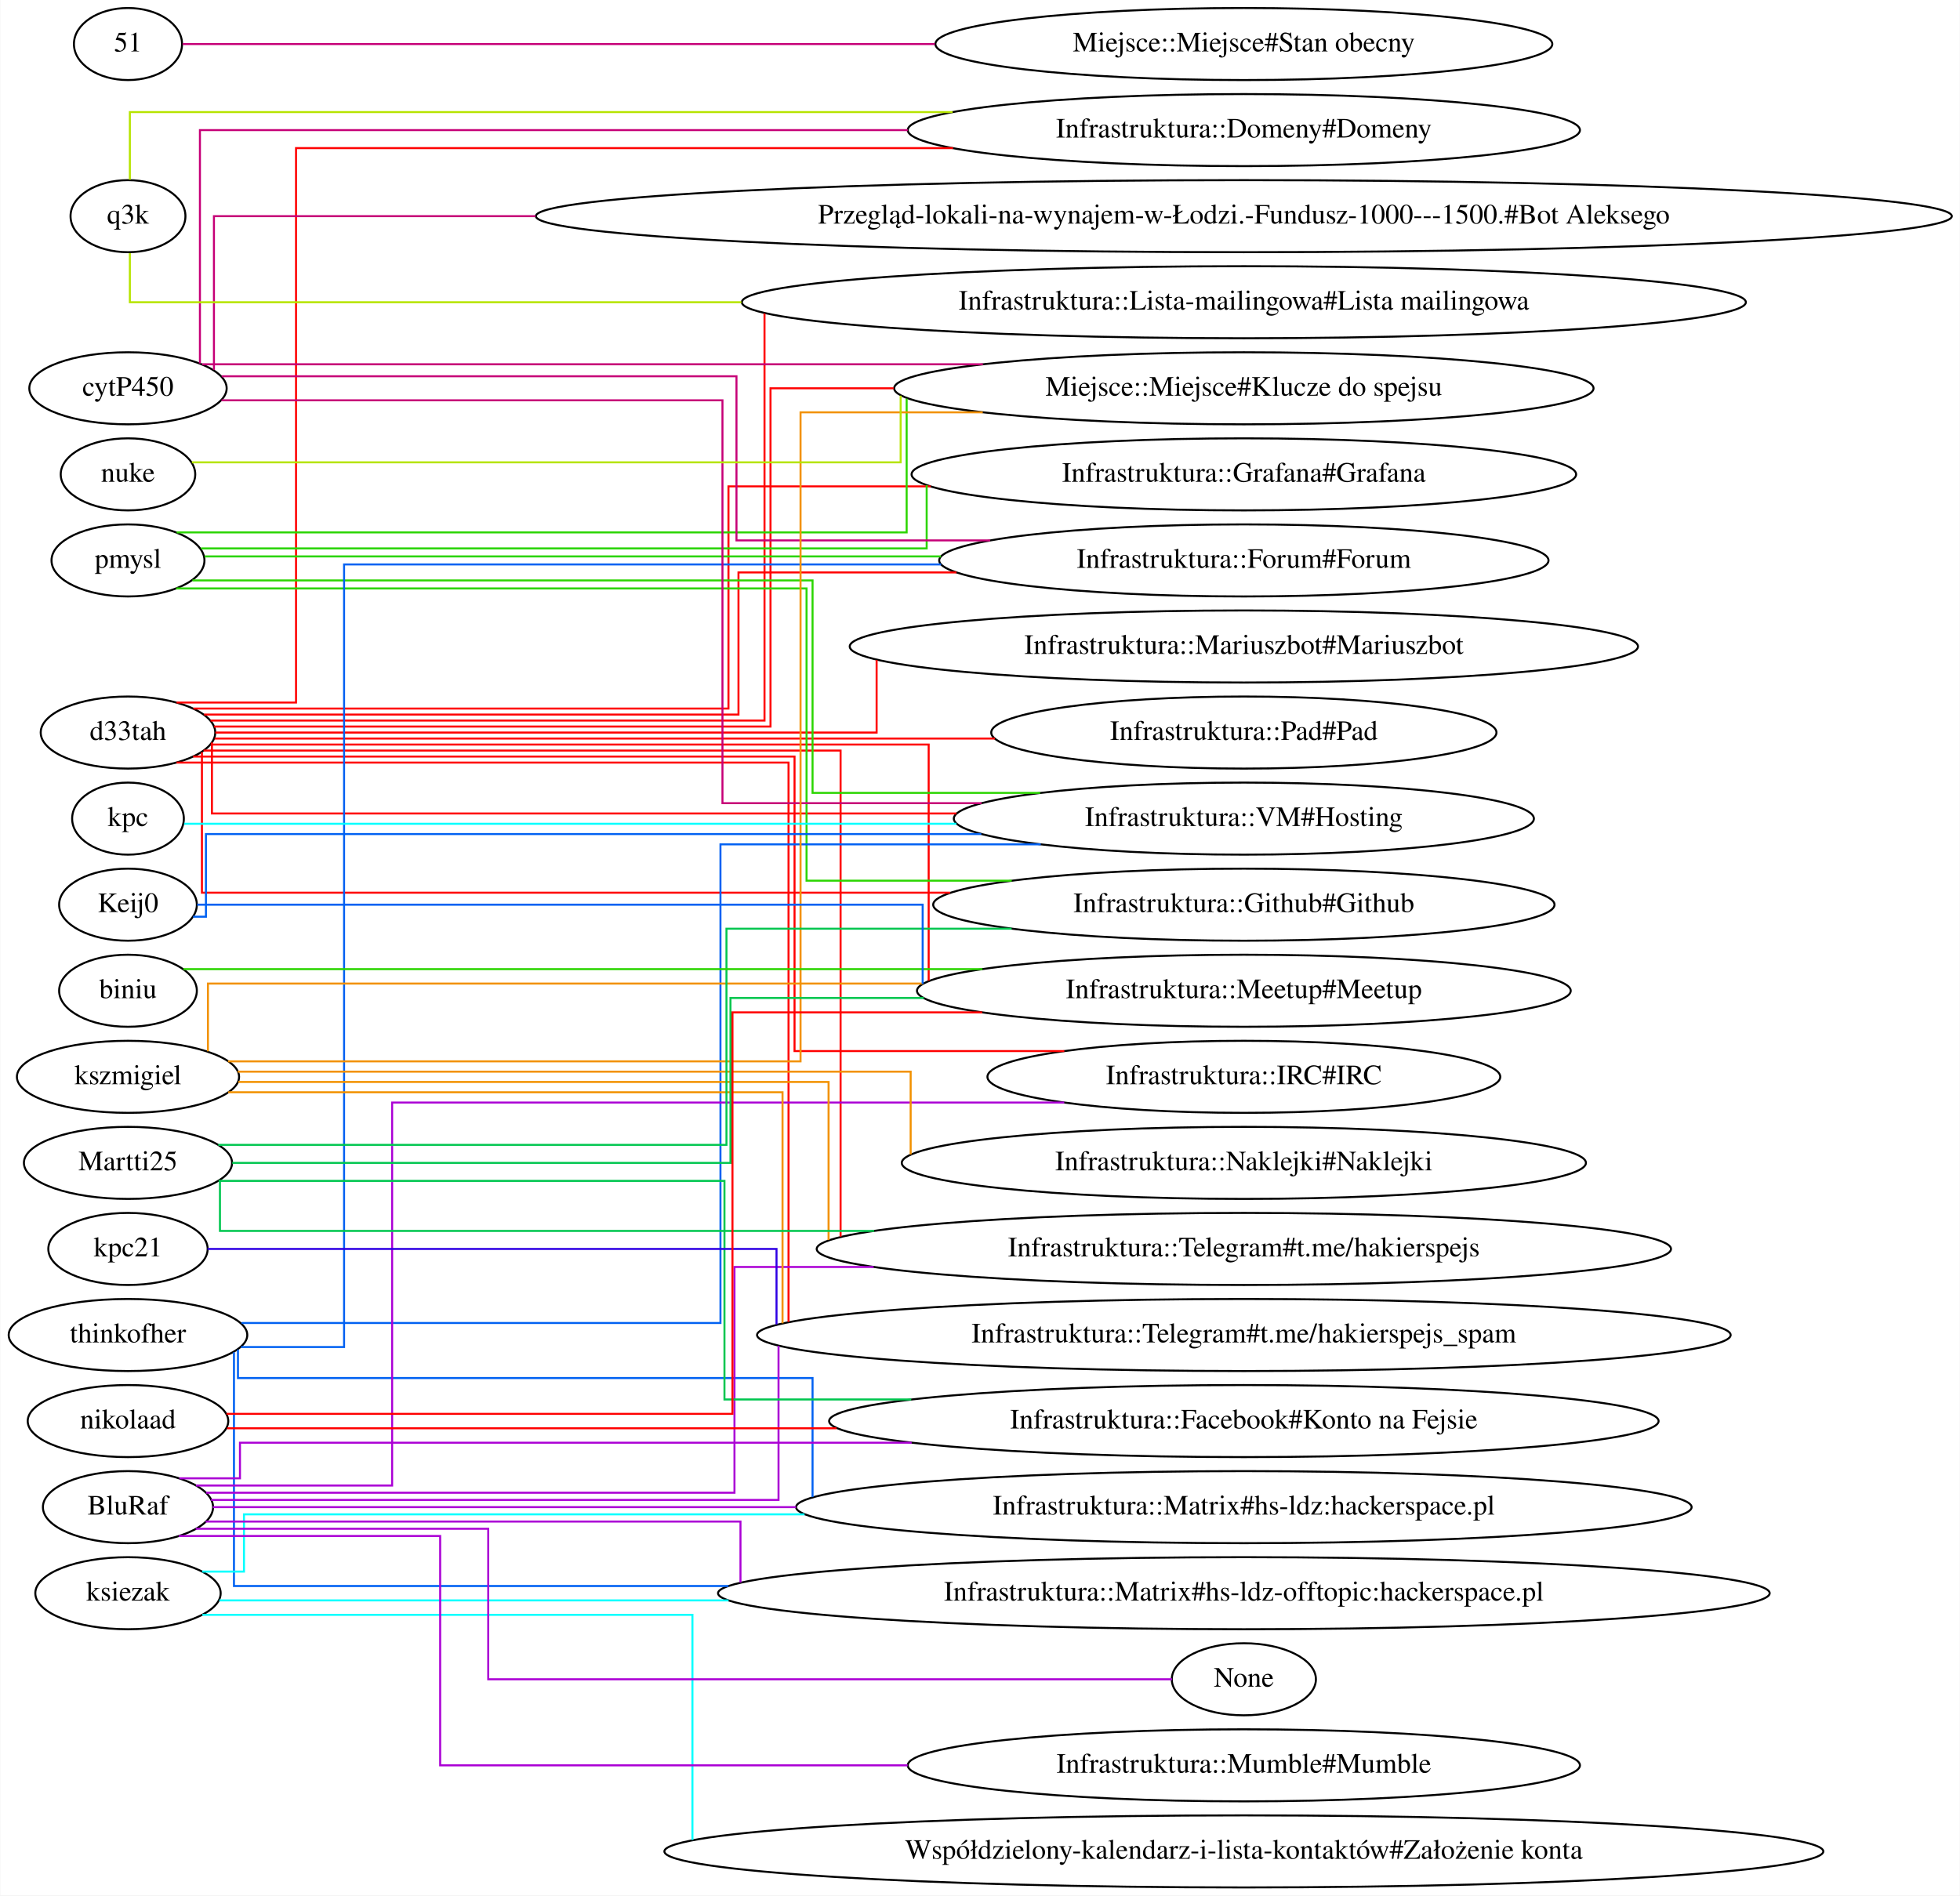
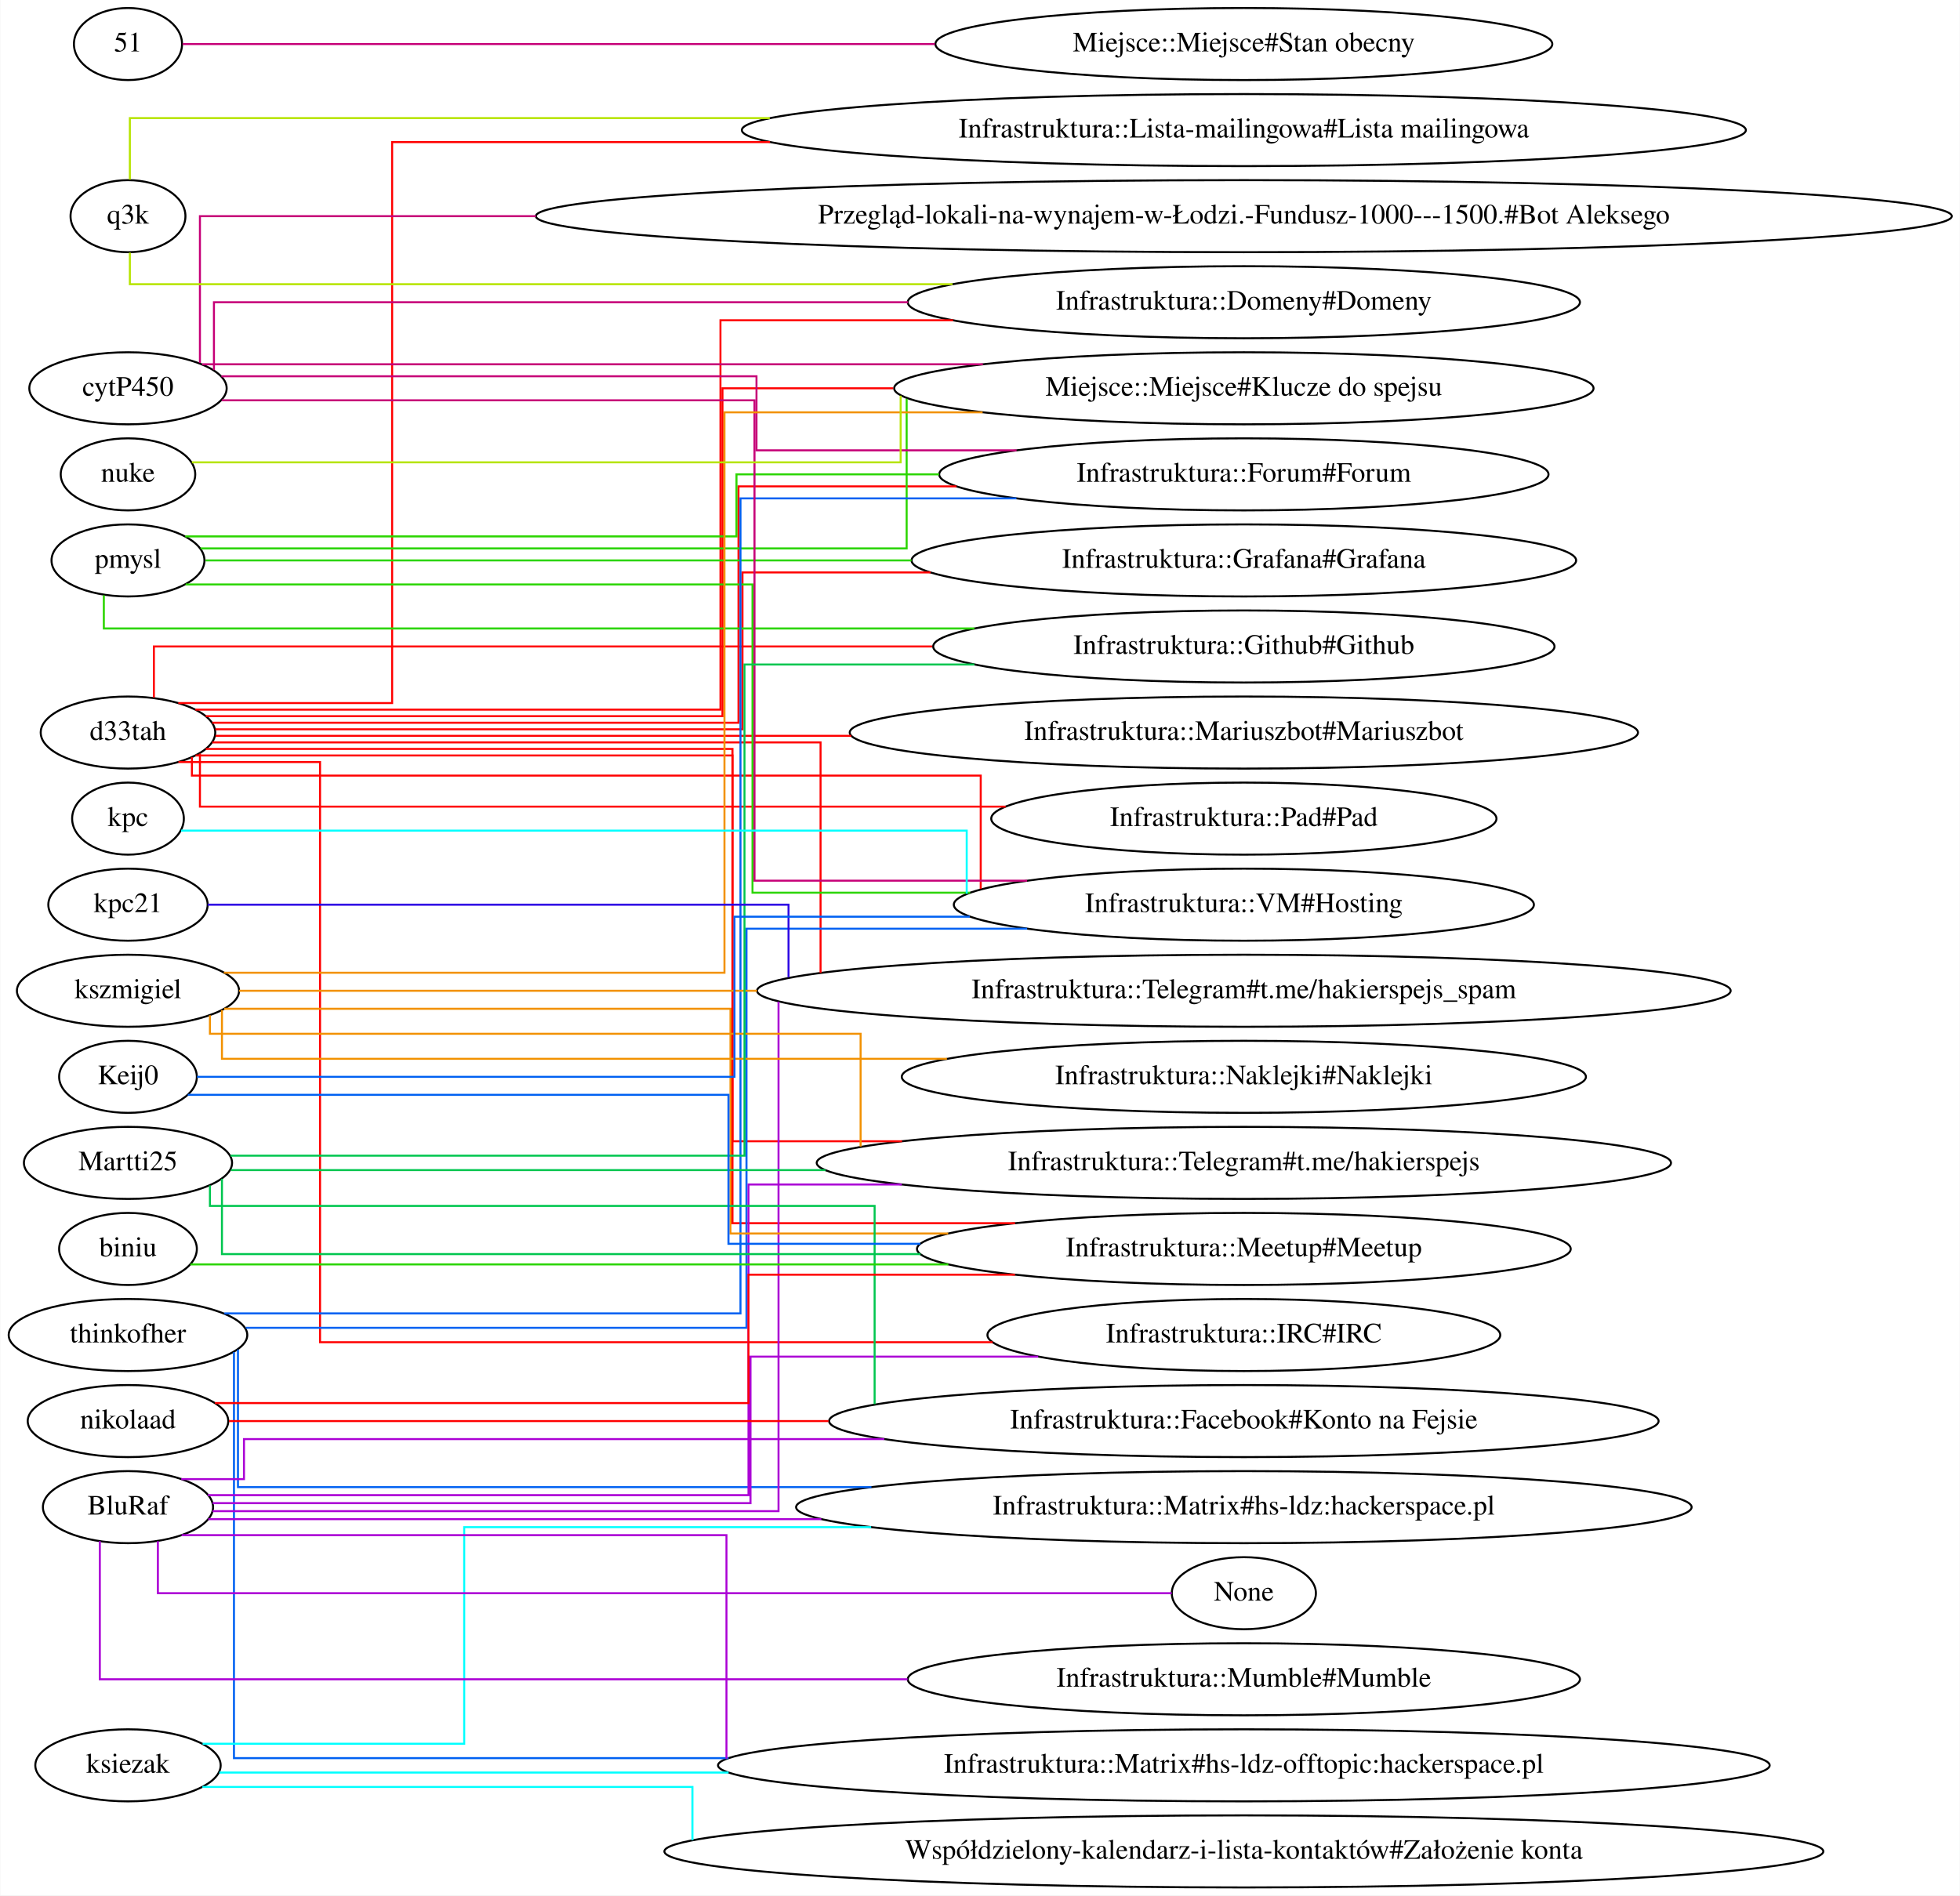
<svg xmlns="http://www.w3.org/2000/svg" width="979pt" height="947pt" viewBox="0.00 0.00 978.73 947.00">
  <g id="graph0" class="graph" transform="scale(1 1) rotate(0) translate(4 943)">
    <polygon fill="#ffffff" stroke="transparent" points="-4,4 -4,-943 974.727,-943 974.727,4 -4,4" />
    <g id="node1" class="node">
      <ellipse fill="none" stroke="#000000" cx="59.795" cy="-577" rx="43.592" ry="18" />
      <text text-anchor="middle" x="59.795" y="-573.3" font-family="Times,serif" font-size="14.00" fill="#000000">d33tah</text>
    </g>
    <g id="node2" class="node">
-       <ellipse fill="none" stroke="#000000" cx="617.158" cy="-448" rx="163.271" ry="18" />
-       <text text-anchor="middle" x="617.158" y="-444.3" font-family="Times,serif" font-size="14.00" fill="#000000">Infrastruktura::Meetup#Meetup</text>
-     </g>
-     <g id="edge1" class="edge">
-       <path fill="none" stroke="#ff0000" d="M101.088,-571C203.27,-571 459.727,-571 459.727,-571 459.727,-571 459.727,-475.985 459.727,-452.974" />
-     </g>
-     <g id="node3" class="node">
-       <ellipse fill="none" stroke="#000000" cx="617.158" cy="-663" rx="152.173" ry="18" />
-       <text text-anchor="middle" x="617.158" y="-659.3" font-family="Times,serif" font-size="14.00" fill="#000000">Infrastruktura::Forum#Forum</text>
-     </g>
-     <g id="edge2" class="edge">
-       <path fill="none" stroke="#ff0000" d="M97.798,-586C179.54,-586 364.727,-586 364.727,-586 364.727,-586 364.727,-657 364.727,-657 364.727,-657 416.78,-657 473.612,-657" />
-     </g>
-     <g id="node4" class="node">
-       <ellipse fill="none" stroke="#000000" cx="617.158" cy="-878" rx="167.87" ry="18" />
-       <text text-anchor="middle" x="617.158" y="-874.3" font-family="Times,serif" font-size="14.00" fill="#000000">Infrastruktura::Domeny#Domeny</text>
-     </g>
-     <g id="edge3" class="edge">
-       <path fill="none" stroke="#ff0000" d="M84.071,-592C108.86,-592 143.727,-592 143.727,-592 143.727,-592 143.727,-869 143.727,-869 143.727,-869 332.728,-869 471.896,-869" />
-     </g>
-     <g id="node5" class="node">
-       <ellipse fill="none" stroke="#000000" cx="617.158" cy="-405" rx="128.077" ry="18" />
-       <text text-anchor="middle" x="617.158" y="-401.3" font-family="Times,serif" font-size="14.00" fill="#000000">Infrastruktura::IRC#IRC</text>
-     </g>
-     <g id="edge4" class="edge">
-       <path fill="none" stroke="#ff0000" d="M92.324,-565C176.098,-565 392.727,-565 392.727,-565 392.727,-565 392.727,-417.857 392.727,-417.857 392.727,-417.857 464.976,-417.857 527.489,-417.857" />
-     </g>
-     <g id="node6" class="node">
-       <ellipse fill="none" stroke="#000000" cx="617.158" cy="-792" rx="250.756" ry="18" />
-       <text text-anchor="middle" x="617.158" y="-788.3" font-family="Times,serif" font-size="14.00" fill="#000000">Infrastruktura::Lista-mailingowa#Lista mailingowa</text>
-     </g>
-     <g id="edge5" class="edge">
-       <path fill="none" stroke="#ff0000" d="M101.033,-583C187.057,-583 377.727,-583 377.727,-583 377.727,-583 377.727,-753.173 377.727,-786.41" />
-     </g>
-     <g id="node7" class="node">
      <ellipse fill="none" stroke="#000000" cx="617.158" cy="-749" rx="174.669" ry="18" />
      <text text-anchor="middle" x="617.158" y="-745.3" font-family="Times,serif" font-size="14.00" fill="#000000">Miejsce::Miejsce#Klucze do spejsu</text>
    </g>
+     <g id="edge1" class="edge">
+       <path fill="none" stroke="#ff0000" d="M98.613,-585.182C179.1,-585.182 356.727,-585.182 356.727,-585.182 356.727,-585.182 356.727,-749 356.727,-749 356.727,-749 394.892,-749 442.002,-749" />
+     </g>
+     <g id="node3" class="node">
+       <ellipse fill="none" stroke="#000000" cx="617.158" cy="-792" rx="167.87" ry="18" />
+       <text text-anchor="middle" x="617.158" y="-788.3" font-family="Times,serif" font-size="14.00" fill="#000000">Infrastruktura::Domeny#Domeny</text>
+     </g>
+     <g id="edge2" class="edge">
+       <path fill="none" stroke="#ff0000" d="M93.454,-588.455C171.017,-588.455 355.727,-588.455 355.727,-588.455 355.727,-588.455 355.727,-783 355.727,-783 355.727,-783 411.743,-783 471.917,-783" />
+     </g>
+     <g id="node4" class="node">
+       <ellipse fill="none" stroke="#000000" cx="617.158" cy="-878" rx="250.756" ry="18" />
+       <text text-anchor="middle" x="617.158" y="-874.3" font-family="Times,serif" font-size="14.00" fill="#000000">Infrastruktura::Lista-mailingowa#Lista mailingowa</text>
+     </g>
+     <g id="edge3" class="edge">
+       <path fill="none" stroke="#ff0000" d="M84.921,-591.727C123.2,-591.727 191.727,-591.727 191.727,-591.727 191.727,-591.727 191.727,-872 191.727,-872 191.727,-872 282.691,-872 380.495,-872" />
+     </g>
+     <g id="node5" class="node">
+       <ellipse fill="none" stroke="#000000" cx="617.158" cy="-620" rx="155.173" ry="18" />
+       <text text-anchor="middle" x="617.158" y="-616.3" font-family="Times,serif" font-size="14.00" fill="#000000">Infrastruktura::Github#Github</text>
+     </g>
+     <g id="edge4" class="edge">
+       <path fill="none" stroke="#ff0000" d="M72.727,-594.49C72.727,-606.394 72.727,-620 72.727,-620 72.727,-620 300.611,-620 461.51,-620" />
+     </g>
+     <g id="node6" class="node">
+       <ellipse fill="none" stroke="#000000" cx="617.158" cy="-706" rx="152.173" ry="18" />
+       <text text-anchor="middle" x="617.158" y="-702.3" font-family="Times,serif" font-size="14.00" fill="#000000">Infrastruktura::Forum#Forum</text>
+     </g>
+     <g id="edge5" class="edge">
+       <path fill="none" stroke="#ff0000" d="M101.874,-581.909C185.525,-581.909 364.727,-581.909 364.727,-581.909 364.727,-581.909 364.727,-700 364.727,-700 364.727,-700 416.78,-700 473.612,-700" />
+     </g>
+     <g id="node7" class="node">
+       <ellipse fill="none" stroke="#000000" cx="617.158" cy="-448" rx="243.157" ry="18" />
+       <text text-anchor="middle" x="617.158" y="-444.3" font-family="Times,serif" font-size="14.00" fill="#000000">Infrastruktura::Telegram#t.me/hakierspejs_spam</text>
+     </g>
    <g id="edge6" class="edge">
-       <path fill="none" stroke="#ff0000" d="M102.744,-580C190.195,-580 380.727,-580 380.727,-580 380.727,-580 380.727,-749 380.727,-749 380.727,-749 407.099,-749 442.229,-749" />
+       <path fill="none" stroke="#ff0000" d="M101.867,-572.091C194.058,-572.091 405.727,-572.091 405.727,-572.091 405.727,-572.091 405.727,-485.377 405.727,-456.924" />
    </g>
    <g id="node8" class="node">
-       <ellipse fill="none" stroke="#000000" cx="617.158" cy="-319" rx="213.362" ry="18" />
-       <text text-anchor="middle" x="617.158" y="-315.3" font-family="Times,serif" font-size="14.00" fill="#000000">Infrastruktura::Telegram#t.me/hakierspejs</text>
+       <ellipse fill="none" stroke="#000000" cx="617.158" cy="-663" rx="165.971" ry="18" />
+       <text text-anchor="middle" x="617.158" y="-659.3" font-family="Times,serif" font-size="14.00" fill="#000000">Infrastruktura::Grafana#Grafana</text>
    </g>
    <g id="edge7" class="edge">
-       <path fill="none" stroke="#ff0000" d="M97.549,-568C189.152,-568 415.727,-568 415.727,-568 415.727,-568 415.727,-363.499 415.727,-325.155" />
+       <path fill="none" stroke="#ff0000" d="M103.445,-578.636C188.183,-578.636 366.727,-578.636 366.727,-578.636 366.727,-578.636 366.727,-657 366.727,-657 366.727,-657 410.069,-657 460.69,-657" />
    </g>
    <g id="node9" class="node">
-       <ellipse fill="none" stroke="#000000" cx="617.158" cy="-534" rx="144.874" ry="18" />
-       <text text-anchor="middle" x="617.158" y="-530.3" font-family="Times,serif" font-size="14.00" fill="#000000">Infrastruktura::VM#Hosting</text>
+       <ellipse fill="none" stroke="#000000" cx="617.158" cy="-577" rx="196.865" ry="18" />
+       <text text-anchor="middle" x="617.158" y="-573.3" font-family="Times,serif" font-size="14.00" fill="#000000">Infrastruktura::Mariuszbot#Mariuszbot</text>
    </g>
    <g id="edge8" class="edge">
-       <path fill="none" stroke="#ff0000" d="M101.727,-572.043C101.727,-561.247 101.727,-536.571 101.727,-536.571 101.727,-536.571 321.07,-536.571 473.582,-536.571" />
+       <path fill="none" stroke="#ff0000" d="M103.53,-575.364C171.472,-575.364 306.485,-575.364 421.038,-575.364" />
    </g>
    <g id="node10" class="node">
-       <ellipse fill="none" stroke="#000000" cx="617.158" cy="-276" rx="243.157" ry="18" />
-       <text text-anchor="middle" x="617.158" y="-272.3" font-family="Times,serif" font-size="14.00" fill="#000000">Infrastruktura::Telegram#t.me/hakierspejs_spam</text>
+       <ellipse fill="none" stroke="#000000" cx="617.158" cy="-276" rx="128.077" ry="18" />
+       <text text-anchor="middle" x="617.158" y="-272.3" font-family="Times,serif" font-size="14.00" fill="#000000">Infrastruktura::IRC#IRC</text>
    </g>
    <g id="edge9" class="edge">
-       <path fill="none" stroke="#ff0000" d="M84.055,-562C160.249,-562 389.727,-562 389.727,-562 389.727,-562 389.727,-325.082 389.727,-282.511" />
+       <path fill="none" stroke="#ff0000" d="M85,-562.273C113.423,-562.273 155.727,-562.273 155.727,-562.273 155.727,-562.273 155.727,-272.4 155.727,-272.4 155.727,-272.4 355.04,-272.4 491.679,-272.4" />
    </g>
    <g id="node11" class="node">
-       <ellipse fill="none" stroke="#000000" cx="617.158" cy="-620" rx="196.865" ry="18" />
-       <text text-anchor="middle" x="617.158" y="-616.3" font-family="Times,serif" font-size="14.00" fill="#000000">Infrastruktura::Mariuszbot#Mariuszbot</text>
+       <ellipse fill="none" stroke="#000000" cx="617.158" cy="-534" rx="126.178" ry="18" />
+       <text text-anchor="middle" x="617.158" y="-530.3" font-family="Times,serif" font-size="14.00" fill="#000000">Infrastruktura::Pad#Pad</text>
    </g>
    <g id="edge10" class="edge">
-       <path fill="none" stroke="#ff0000" d="M103.421,-577C202.06,-577 433.727,-577 433.727,-577 433.727,-577 433.727,-601.188 433.727,-613.281" />
+       <path fill="none" stroke="#ff0000" d="M95.727,-566.496C95.727,-555.557 95.727,-540 95.727,-540 95.727,-540 344.289,-540 498.185,-540" />
    </g>
    <g id="node12" class="node">
-       <ellipse fill="none" stroke="#000000" cx="617.158" cy="-577" rx="126.178" ry="18" />
-       <text text-anchor="middle" x="617.158" y="-573.3" font-family="Times,serif" font-size="14.00" fill="#000000">Infrastruktura::Pad#Pad</text>
+       <ellipse fill="none" stroke="#000000" cx="617.158" cy="-491" rx="144.874" ry="18" />
+       <text text-anchor="middle" x="617.158" y="-487.3" font-family="Times,serif" font-size="14.00" fill="#000000">Infrastruktura::VM#Hosting</text>
    </g>
    <g id="edge11" class="edge">
-       <path fill="none" stroke="#ff0000" d="M103.066,-574C185.744,-574 368.942,-574 492.778,-574" />
+       <path fill="none" stroke="#ff0000" d="M91.727,-564.743C91.727,-559.914 91.727,-555.5 91.727,-555.5 91.727,-555.5 485.727,-555.5 485.727,-555.5 485.727,-555.5 485.727,-516.132 485.727,-498.909" />
    </g>
    <g id="node13" class="node">
-       <ellipse fill="none" stroke="#000000" cx="617.158" cy="-491" rx="155.173" ry="18" />
-       <text text-anchor="middle" x="617.158" y="-487.3" font-family="Times,serif" font-size="14.00" fill="#000000">Infrastruktura::Github#Github</text>
+       <ellipse fill="none" stroke="#000000" cx="617.158" cy="-319" rx="163.271" ry="18" />
+       <text text-anchor="middle" x="617.158" y="-315.3" font-family="Times,serif" font-size="14.00" fill="#000000">Infrastruktura::Meetup#Meetup</text>
    </g>
    <g id="edge12" class="edge">
-       <path fill="none" stroke="#ff0000" d="M96.727,-567.19C96.727,-545.828 96.727,-497 96.727,-497 96.727,-497 316.543,-497 470.457,-497" />
+       <path fill="none" stroke="#ff0000" d="M93.551,-565.545C172.339,-565.545 361.727,-565.545 361.727,-565.545 361.727,-565.545 361.727,-331.857 361.727,-331.857 361.727,-331.857 434.88,-331.857 502.89,-331.857" />
    </g>
    <g id="node14" class="node">
-       <ellipse fill="none" stroke="#000000" cx="617.158" cy="-706" rx="165.971" ry="18" />
-       <text text-anchor="middle" x="617.158" y="-702.3" font-family="Times,serif" font-size="14.00" fill="#000000">Infrastruktura::Grafana#Grafana</text>
+       <ellipse fill="none" stroke="#000000" cx="617.158" cy="-362" rx="213.362" ry="18" />
+       <text text-anchor="middle" x="617.158" y="-358.3" font-family="Times,serif" font-size="14.00" fill="#000000">Infrastruktura::Telegram#t.me/hakierspejs</text>
    </g>
    <g id="edge13" class="edge">
-       <path fill="none" stroke="#ff0000" d="M92.464,-589C170.199,-589 359.727,-589 359.727,-589 359.727,-589 359.727,-700 359.727,-700 359.727,-700 406.825,-700 460.731,-700" />
+       <path fill="none" stroke="#ff0000" d="M98.649,-568.818C180.196,-568.818 361.727,-568.818 361.727,-568.818 361.727,-568.818 361.727,-372.8 361.727,-372.8 361.727,-372.8 399.734,-372.8 446.427,-372.8" />
    </g>
    <g id="node15" class="node">
      <ellipse fill="none" stroke="#000000" cx="59.795" cy="-663" rx="38.194" ry="18" />
      <text text-anchor="middle" x="59.795" y="-659.3" font-family="Times,serif" font-size="14.00" fill="#000000">pmysl</text>
    </g>
    <g id="edge14" class="edge">
-       <path fill="none" stroke="#2bd500" d="M98.105,-665C172.688,-665 341.007,-665 465.861,-665" />
+       <path fill="none" stroke="#2bd500" d="M96.035,-669C192.588,-669 448.727,-669 448.727,-669 448.727,-669 448.727,-725.953 448.727,-743.751" />
    </g>
    <g id="edge15" class="edge">
-       <path fill="none" stroke="#2bd500" d="M84.124,-677C169.271,-677 448.727,-677 448.727,-677 448.727,-677 448.727,-727.313 448.727,-743.822" />
+       <path fill="none" stroke="#2bd500" d="M47.727,-645.602C47.727,-637.236 47.727,-629 47.727,-629 47.727,-629 314.202,-629 482.571,-629" />
    </g>
    <g id="edge16" class="edge">
-       <path fill="none" stroke="#2bd500" d="M91.963,-653C177.082,-653 401.727,-653 401.727,-653 401.727,-653 401.727,-546.857 401.727,-546.857 401.727,-546.857 459.656,-546.857 515.436,-546.857" />
+       <path fill="none" stroke="#2bd500" d="M88.388,-675C164.048,-675 363.727,-675 363.727,-675 363.727,-675 363.727,-706 363.727,-706 363.727,-706 411.158,-706 464.982,-706" />
    </g>
    <g id="edge17" class="edge">
-       <path fill="none" stroke="#2bd500" d="M83.898,-649C161.33,-649 398.727,-649 398.727,-649 398.727,-649 398.727,-503 398.727,-503 398.727,-503 448.947,-503 501.227,-503" />
+       <path fill="none" stroke="#2bd500" d="M98.545,-663C170.446,-663 328.362,-663 451.168,-663" />
    </g>
    <g id="edge18" class="edge">
-       <path fill="none" stroke="#2bd500" d="M96.255,-669C194.736,-669 458.727,-669 458.727,-669 458.727,-669 458.727,-690.248 458.727,-700.54" />
+       <path fill="none" stroke="#2bd500" d="M88.581,-651C165.803,-651 371.727,-651 371.727,-651 371.727,-651 371.727,-497 371.727,-497 371.727,-497 424.093,-497 480.448,-497" />
    </g>
    <g id="node16" class="node">
      <ellipse fill="none" stroke="#000000" cx="59.795" cy="-276" rx="59.59" ry="18" />
      <text text-anchor="middle" x="59.795" y="-272.3" font-family="Times,serif" font-size="14.00" fill="#000000">thinkofher</text>
    </g>
-     <g id="edge20" class="edge">
-       <path fill="none" stroke="#0061f2" d="M116.29,-270C142.404,-270 167.727,-270 167.727,-270 167.727,-270 167.727,-661 167.727,-661 167.727,-661 335.421,-661 465.941,-661" />
+     <g id="edge19" class="edge">
+       <path fill="none" stroke="#0061f2" d="M107.933,-286.8C194.088,-286.8 365.727,-286.8 365.727,-286.8 365.727,-286.8 365.727,-694 365.727,-694 365.727,-694 436.948,-694 503.58,-694" />
    </g>
    <g id="edge22" class="edge">
-       <path fill="none" stroke="#0061f2" d="M116.503,-282C202.432,-282 355.727,-282 355.727,-282 355.727,-282 355.727,-521.143 355.727,-521.143 355.727,-521.143 442.221,-521.143 515.708,-521.143" />
+       <path fill="none" stroke="#0061f2" d="M118.63,-279.6C208.263,-279.6 368.727,-279.6 368.727,-279.6 368.727,-279.6 368.727,-479 368.727,-479 368.727,-479 441.968,-479 508.915,-479" />
    </g>
    <g id="node17" class="node">
      <ellipse fill="none" stroke="#000000" cx="617.158" cy="-190" rx="223.66" ry="18" />
      <text text-anchor="middle" x="617.158" y="-186.3" font-family="Times,serif" font-size="14.00" fill="#000000">Infrastruktura::Matrix#hs-ldz:hackerspace.pl</text>
    </g>
-     <g id="edge19" class="edge">
-       <path fill="none" stroke="#0061f2" d="M114.727,-268.721C114.727,-262.484 114.727,-254.5 114.727,-254.5 114.727,-254.5 401.727,-254.5 401.727,-254.5 401.727,-254.5 401.727,-210.267 401.727,-195.061" />
+     <g id="edge20" class="edge">
+       <path fill="none" stroke="#0061f2" d="M114.727,-268.713C114.727,-249.691 114.727,-200 114.727,-200 114.727,-200 288.086,-200 431.142,-200" />
    </g>
    <g id="node18" class="node">
-       <ellipse fill="none" stroke="#000000" cx="617.158" cy="-147" rx="262.653" ry="18" />
-       <text text-anchor="middle" x="617.158" y="-143.3" font-family="Times,serif" font-size="14.00" fill="#000000">Infrastruktura::Matrix#hs-ldz-offtopic:hackerspace.pl</text>
+       <ellipse fill="none" stroke="#000000" cx="617.158" cy="-61" rx="262.653" ry="18" />
+       <text text-anchor="middle" x="617.158" y="-57.3" font-family="Times,serif" font-size="14.00" fill="#000000">Infrastruktura::Matrix#hs-ldz-offtopic:hackerspace.pl</text>
    </g>
    <g id="edge21" class="edge">
-       <path fill="none" stroke="#0061f2" d="M112.727,-267.381C112.727,-239.049 112.727,-150.6 112.727,-150.6 112.727,-150.6 235.41,-150.6 359.77,-150.6" />
+       <path fill="none" stroke="#0061f2" d="M112.727,-267.451C112.727,-227.901 112.727,-64.6 112.727,-64.6 112.727,-64.6 235.41,-64.6 359.77,-64.6" />
    </g>
    <g id="node19" class="node">
      <ellipse fill="none" stroke="#000000" cx="59.795" cy="-749" rx="49.291" ry="18" />
      <text text-anchor="middle" x="59.795" y="-745.3" font-family="Times,serif" font-size="14.00" fill="#000000">cytP450</text>
    </g>
    <g id="edge23" class="edge">
-       <path fill="none" stroke="#c60077" d="M106.618,-755C191.873,-755 363.727,-755 363.727,-755 363.727,-755 363.727,-673 363.727,-673 363.727,-673 427.084,-673 490.442,-673" />
+       <path fill="none" stroke="#c60077" d="M96.796,-761C174.903,-761 359.853,-761 486.82,-761" />
    </g>
    <g id="edge24" class="edge">
-       <path fill="none" stroke="#c60077" d="M95.727,-761.369C95.727,-793.657 95.727,-878 95.727,-878 95.727,-878 296.873,-878 449.304,-878" />
-     </g>
-     <g id="edge26" class="edge">
-       <path fill="none" stroke="#c60077" d="M96.796,-761C174.903,-761 359.853,-761 486.82,-761" />
+       <path fill="none" stroke="#c60077" d="M102.727,-758.119C102.727,-770.741 102.727,-792 102.727,-792 102.727,-792 299.305,-792 449.426,-792" />
+     </g>
+     <g id="edge25" class="edge">
+       <path fill="none" stroke="#c60077" d="M106.454,-755C193.906,-755 373.727,-755 373.727,-755 373.727,-755 373.727,-718 373.727,-718 373.727,-718 440.175,-718 503.638,-718" />
    </g>
    <g id="edge27" class="edge">
-       <path fill="none" stroke="#c60077" d="M106.517,-743C190.137,-743 356.727,-743 356.727,-743 356.727,-743 356.727,-541.714 356.727,-541.714 356.727,-541.714 421.327,-541.714 486.179,-541.714" />
+       <path fill="none" stroke="#c60077" d="M106.644,-743C193.941,-743 372.727,-743 372.727,-743 372.727,-743 372.727,-503 372.727,-503 372.727,-503 443.498,-503 508.879,-503" />
    </g>
    <g id="node20" class="node">
      <ellipse fill="none" stroke="#000000" cx="617.158" cy="-835" rx="353.637" ry="18" />
      <text text-anchor="middle" x="617.158" y="-831.3" font-family="Times,serif" font-size="14.00" fill="#000000">Przegląd-lokali-na-wynajem-w-Łodzi.-Fundusz-1000---1500.#Bot Aleksego</text>
    </g>
-     <g id="edge25" class="edge">
-       <path fill="none" stroke="#c60077" d="M102.727,-758.203C102.727,-780.389 102.727,-835 102.727,-835 102.727,-835 173.943,-835 263.38,-835" />
+     <g id="edge26" class="edge">
+       <path fill="none" stroke="#c60077" d="M95.727,-761.69C95.727,-785.612 95.727,-835 95.727,-835 95.727,-835 170.589,-835 263.581,-835" />
    </g>
    <g id="node21" class="node">
      <ellipse fill="none" stroke="#000000" cx="59.795" cy="-835" rx="28.695" ry="18" />
      <text text-anchor="middle" x="59.795" y="-831.3" font-family="Times,serif" font-size="14.00" fill="#000000">q3k</text>
    </g>
    <g id="edge28" class="edge">
-       <path fill="none" stroke="#b6e400" d="M60.727,-853.187C60.727,-868.182 60.727,-887 60.727,-887 60.727,-887 306.823,-887 471.689,-887" />
+       <path fill="none" stroke="#b6e400" d="M60.727,-816.806C60.727,-808.722 60.727,-801 60.727,-801 60.727,-801 306.823,-801 471.689,-801" />
    </g>
    <g id="edge29" class="edge">
-       <path fill="none" stroke="#b6e400" d="M60.727,-816.515C60.727,-804.86 60.727,-792 60.727,-792 60.727,-792 218.634,-792 366.209,-792" />
+       <path fill="none" stroke="#b6e400" d="M60.727,-853.246C60.727,-867.177 60.727,-884 60.727,-884 60.727,-884 228.928,-884 380.374,-884" />
    </g>
    <g id="node22" class="node">
-       <ellipse fill="none" stroke="#000000" cx="59.795" cy="-147" rx="46.292" ry="18" />
-       <text text-anchor="middle" x="59.795" y="-143.3" font-family="Times,serif" font-size="14.00" fill="#000000">ksiezak</text>
+       <ellipse fill="none" stroke="#000000" cx="59.795" cy="-61" rx="46.292" ry="18" />
+       <text text-anchor="middle" x="59.795" y="-57.3" font-family="Times,serif" font-size="14.00" fill="#000000">ksiezak</text>
    </g>
    <g id="edge30" class="edge">
-       <path fill="none" stroke="#00ffff" d="M96.812,-157.8C108.166,-157.8 117.727,-157.8 117.727,-157.8 117.727,-157.8 117.727,-186.4 117.727,-186.4 117.727,-186.4 263.645,-186.4 397.737,-186.4" />
-     </g>
-     <g id="edge32" class="edge">
-       <path fill="none" stroke="#00ffff" d="M105.406,-143.4C161.889,-143.4 262.577,-143.4 359.786,-143.4" />
+       <path fill="none" stroke="#00ffff" d="M97.064,-71.8C146.538,-71.8 227.727,-71.8 227.727,-71.8 227.727,-71.8 227.727,-180 227.727,-180 227.727,-180 330.873,-180 430.997,-180" />
+     </g>
+     <g id="edge31" class="edge">
+       <path fill="none" stroke="#00ffff" d="M105.406,-57.4C161.889,-57.4 262.577,-57.4 359.786,-57.4" />
    </g>
    <g id="node23" class="node">
      <ellipse fill="none" stroke="#000000" cx="617.158" cy="-18" rx="289.449" ry="18" />
      <text text-anchor="middle" x="617.158" y="-14.3" font-family="Times,serif" font-size="14.00" fill="#000000">Współdzielony-kalendarz-i-lista-kontaktów#Założenie konta</text>
    </g>
-     <g id="edge31" class="edge">
-       <path fill="none" stroke="#00ffff" d="M96.942,-136.2C173.499,-136.2 341.727,-136.2 341.727,-136.2 341.727,-136.2 341.727,-47.312 341.727,-23.701" />
+     <g id="edge32" class="edge">
+       <path fill="none" stroke="#00ffff" d="M96.942,-50.2C173.499,-50.2 341.727,-50.2 341.727,-50.2 341.727,-50.2 341.727,-32.834 341.727,-23.609" />
    </g>
    <g id="node24" class="node">
      <ellipse fill="none" stroke="#000000" cx="59.795" cy="-190" rx="42.494" ry="18" />
      <text text-anchor="middle" x="59.795" y="-186.3" font-family="Times,serif" font-size="14.00" fill="#000000">BluRaf</text>
    </g>
    <g id="edge34" class="edge">
-       <path fill="none" stroke="#ab00d5" d="M93.77,-200.8C132.861,-200.8 191.727,-200.8 191.727,-200.8 191.727,-200.8 191.727,-392.143 191.727,-392.143 191.727,-392.143 402.638,-392.143 527.455,-392.143" />
+       <path fill="none" stroke="#ab00d5" d="M101.941,-188C189.859,-188 384.727,-188 384.727,-188 384.727,-188 384.727,-405.233 384.727,-442.57" />
    </g>
    <g id="edge36" class="edge">
-       <path fill="none" stroke="#ab00d5" d="M98.778,-197.2C180.595,-197.2 362.727,-197.2 362.727,-197.2 362.727,-197.2 362.727,-310 362.727,-310 362.727,-310 392.791,-310 432.251,-310" />
-     </g>
-     <g id="edge38" class="edge">
-       <path fill="none" stroke="#ab00d5" d="M101.278,-193.6C188.875,-193.6 384.727,-193.6 384.727,-193.6 384.727,-193.6 384.727,-252.262 384.727,-270.594" />
+       <path fill="none" stroke="#ab00d5" d="M102.052,-192C187.066,-192 370.727,-192 370.727,-192 370.727,-192 370.727,-265.2 370.727,-265.2 370.727,-265.2 446.815,-265.2 514.433,-265.2" />
+     </g>
+     <g id="edge40" class="edge">
+       <path fill="none" stroke="#ab00d5" d="M99.678,-196C183.386,-196 369.727,-196 369.727,-196 369.727,-196 369.727,-351.2 369.727,-351.2 369.727,-351.2 403.622,-351.2 446.321,-351.2" />
    </g>
    <g id="edge35" class="edge">
-       <path fill="none" stroke="#ab00d5" d="M102.145,-190C164.321,-190 284.74,-190 393.509,-190" />
-     </g>
-     <g id="edge39" class="edge">
-       <path fill="none" stroke="#ab00d5" d="M98.541,-182.8C180.863,-182.8 365.727,-182.8 365.727,-182.8 365.727,-182.8 365.727,-162.241 365.727,-152.282" />
+       <path fill="none" stroke="#ab00d5" d="M99.879,-184C163.716,-184 292.845,-184 406.111,-184" />
+     </g>
+     <g id="edge37" class="edge">
+       <path fill="none" stroke="#ab00d5" d="M86.586,-176C159.959,-176 358.727,-176 358.727,-176 358.727,-176 358.727,-83.173 358.727,-64.318" />
    </g>
    <g id="node25" class="node">
-       <ellipse fill="none" stroke="#000000" cx="617.158" cy="-61" rx="167.87" ry="18" />
-       <text text-anchor="middle" x="617.158" y="-57.3" font-family="Times,serif" font-size="14.00" fill="#000000">Infrastruktura::Mumble#Mumble</text>
-     </g>
-     <g id="edge33" class="edge">
-       <path fill="none" stroke="#ab00d5" d="M85.195,-175.6C129.38,-175.6 215.727,-175.6 215.727,-175.6 215.727,-175.6 215.727,-61 215.727,-61 215.727,-61 339.238,-61 449.241,-61" />
-     </g>
-     <g id="node26" class="node">
      <ellipse fill="none" stroke="#000000" cx="617.158" cy="-233" rx="207.163" ry="18" />
      <text text-anchor="middle" x="617.158" y="-229.3" font-family="Times,serif" font-size="14.00" fill="#000000">Infrastruktura::Facebook#Konto na Fejsie</text>
    </g>
-     <g id="edge37" class="edge">
-       <path fill="none" stroke="#ab00d5" d="M85.469,-204.4C100.172,-204.4 115.727,-204.4 115.727,-204.4 115.727,-204.4 115.727,-222.2 115.727,-222.2 115.727,-222.2 305.224,-222.2 451.233,-222.2" />
+     <g id="edge33" class="edge">
+       <path fill="none" stroke="#ab00d5" d="M86.387,-204C101.616,-204 117.727,-204 117.727,-204 117.727,-204 117.727,-224 117.727,-224 117.727,-224 294.375,-224 437.557,-224" />
+     </g>
+     <g id="node26" class="node">
+       <ellipse fill="none" stroke="#000000" cx="617.158" cy="-104" rx="167.87" ry="18" />
+       <text text-anchor="middle" x="617.158" y="-100.3" font-family="Times,serif" font-size="14.00" fill="#000000">Infrastruktura::Mumble#Mumble</text>
+     </g>
+     <g id="edge38" class="edge">
+       <path fill="none" stroke="#ab00d5" d="M45.727,-173.009C45.727,-147.946 45.727,-104 45.727,-104 45.727,-104 280.6,-104 449.186,-104" />
    </g>
    <g id="node27" class="node">
-       <ellipse fill="none" stroke="#000000" cx="617.158" cy="-104" rx="35.995" ry="18" />
-       <text text-anchor="middle" x="617.158" y="-100.3" font-family="Times,serif" font-size="14.00" fill="#000000">None</text>
-     </g>
-     <g id="edge40" class="edge">
-       <path fill="none" stroke="#ab00d5" d="M93.638,-179.2C145.76,-179.2 239.727,-179.2 239.727,-179.2 239.727,-179.2 239.727,-104 239.727,-104 239.727,-104 487.097,-104 581.31,-104" />
+       <ellipse fill="none" stroke="#000000" cx="617.158" cy="-147" rx="35.995" ry="18" />
+       <text text-anchor="middle" x="617.158" y="-143.3" font-family="Times,serif" font-size="14.00" fill="#000000">None</text>
+     </g>
+     <g id="edge39" class="edge">
+       <path fill="none" stroke="#ab00d5" d="M74.727,-173.005C74.727,-160.986 74.727,-147 74.727,-147 74.727,-147 459.998,-147 581.148,-147" />
    </g>
    <g id="node28" class="node">
-       <ellipse fill="none" stroke="#000000" cx="59.795" cy="-405" rx="55.491" ry="18" />
-       <text text-anchor="middle" x="59.795" y="-401.3" font-family="Times,serif" font-size="14.00" fill="#000000">kszmigiel</text>
+       <ellipse fill="none" stroke="#000000" cx="59.795" cy="-448" rx="55.491" ry="18" />
+       <text text-anchor="middle" x="59.795" y="-444.3" font-family="Times,serif" font-size="14.00" fill="#000000">kszmigiel</text>
+     </g>
+     <g id="edge42" class="edge">
+       <path fill="none" stroke="#f29100" d="M107.663,-457C191.881,-457 357.727,-457 357.727,-457 357.727,-457 357.727,-737 357.727,-737 357.727,-737 422.079,-737 486.682,-737" />
+     </g>
+     <g id="edge43" class="edge">
+       <path fill="none" stroke="#f29100" d="M115.275,-448C176.127,-448 277.954,-448 374.046,-448" />
+     </g>
+     <g id="edge44" class="edge">
+       <path fill="none" stroke="#f29100" d="M107.811,-439C192.772,-439 360.727,-439 360.727,-439 360.727,-439 360.727,-326.714 360.727,-326.714 360.727,-326.714 412.474,-326.714 469.477,-326.714" />
+     </g>
+     <g id="edge45" class="edge">
+       <path fill="none" stroke="#f29100" d="M100.727,-435.743C100.727,-430.914 100.727,-426.5 100.727,-426.5 100.727,-426.5 425.727,-426.5 425.727,-426.5 425.727,-426.5 425.727,-387.525 425.727,-370.169" />
+     </g>
+     <g id="node29" class="node">
+       <ellipse fill="none" stroke="#000000" cx="617.158" cy="-405" rx="170.87" ry="18" />
+       <text text-anchor="middle" x="617.158" y="-401.3" font-family="Times,serif" font-size="14.00" fill="#000000">Infrastruktura::Naklejki#Naklejki</text>
    </g>
    <g id="edge41" class="edge">
-       <path fill="none" stroke="#f29100" d="M99.727,-417.734C99.727,-431.531 99.727,-451.6 99.727,-451.6 99.727,-451.6 305.019,-451.6 456.983,-451.6" />
-     </g>
-     <g id="edge43" class="edge">
-       <path fill="none" stroke="#f29100" d="M109.724,-412.714C203.305,-412.714 395.727,-412.714 395.727,-412.714 395.727,-412.714 395.727,-737 395.727,-737 395.727,-737 438.68,-737 486.75,-737" />
-     </g>
-     <g id="edge44" class="edge">
-       <path fill="none" stroke="#f29100" d="M114.856,-402.429C213.402,-402.429 409.727,-402.429 409.727,-402.429 409.727,-402.429 409.727,-340.815 409.727,-323.486" />
-     </g>
-     <g id="edge45" class="edge">
-       <path fill="none" stroke="#f29100" d="M109.805,-397.286C201.388,-397.286 386.727,-397.286 386.727,-397.286 386.727,-397.286 386.727,-306.077 386.727,-281.85" />
-     </g>
-     <g id="node29" class="node">
-       <ellipse fill="none" stroke="#000000" cx="617.158" cy="-362" rx="170.87" ry="18" />
-       <text text-anchor="middle" x="617.158" y="-358.3" font-family="Times,serif" font-size="14.00" fill="#000000">Infrastruktura::Naklejki#Naklejki</text>
-     </g>
-     <g id="edge42" class="edge">
-       <path fill="none" stroke="#f29100" d="M114.564,-407.571C222.154,-407.571 450.727,-407.571 450.727,-407.571 450.727,-407.571 450.727,-377.487 450.727,-366.206" />
+       <path fill="none" stroke="#f29100" d="M106.727,-438.348C106.727,-428.296 106.727,-414 106.727,-414 106.727,-414 318.128,-414 468.834,-414" />
    </g>
    <g id="node30" class="node">
      <ellipse fill="none" stroke="#000000" cx="59.795" cy="-362" rx="51.991" ry="18" />
      <text text-anchor="middle" x="59.795" y="-358.3" font-family="Times,serif" font-size="14.00" fill="#000000">Martti25</text>
    </g>
+     <g id="edge46" class="edge">
+       <path fill="none" stroke="#00c64f" d="M110.989,-365.6C198.551,-365.6 367.727,-365.6 367.727,-365.6 367.727,-365.6 367.727,-611 367.727,-611 367.727,-611 423.681,-611 482.586,-611" />
+     </g>
+     <g id="edge48" class="edge">
+       <path fill="none" stroke="#00c64f" d="M106.727,-354.062C106.727,-341.005 106.727,-316.429 106.727,-316.429 106.727,-316.429 306.114,-316.429 455.654,-316.429" />
+     </g>
+     <g id="edge49" class="edge">
+       <path fill="none" stroke="#00c64f" d="M111.231,-358.4C178.604,-358.4 300.806,-358.4 408.229,-358.4" />
+     </g>
    <g id="edge47" class="edge">
-       <path fill="none" stroke="#00c64f" d="M111.87,-362C198,-362 360.727,-362 360.727,-362 360.727,-362 360.727,-444.4 360.727,-444.4 360.727,-444.4 405.316,-444.4 457.307,-444.4" />
-     </g>
-     <g id="edge48" class="edge">
-       <path fill="none" stroke="#00c64f" d="M105.727,-353.42C105.727,-343.348 105.727,-328 105.727,-328 105.727,-328 286.026,-328 432.52,-328" />
-     </g>
-     <g id="edge46" class="edge">
-       <path fill="none" stroke="#00c64f" d="M104.871,-371C188.381,-371 358.727,-371 358.727,-371 358.727,-371 358.727,-479 358.727,-479 358.727,-479 432.469,-479 501.171,-479" />
-     </g>
-     <g id="edge49" class="edge">
-       <path fill="none" stroke="#00c64f" d="M105.044,-353C188.39,-353 357.727,-353 357.727,-353 357.727,-353 357.727,-243.8 357.727,-243.8 357.727,-243.8 400.337,-243.8 451.021,-243.8" />
+       <path fill="none" stroke="#00c64f" d="M100.727,-350.746C100.727,-345.544 100.727,-340.5 100.727,-340.5 100.727,-340.5 432.727,-340.5 432.727,-340.5 432.727,-340.5 432.727,-266.777 432.727,-241.435" />
    </g>
    <g id="node31" class="node">
-       <ellipse fill="none" stroke="#000000" cx="59.795" cy="-319" rx="39.794" ry="18" />
-       <text text-anchor="middle" x="59.795" y="-315.3" font-family="Times,serif" font-size="14.00" fill="#000000">kpc21</text>
+       <ellipse fill="none" stroke="#000000" cx="59.795" cy="-491" rx="39.794" ry="18" />
+       <text text-anchor="middle" x="59.795" y="-487.3" font-family="Times,serif" font-size="14.00" fill="#000000">kpc21</text>
    </g>
    <g id="edge50" class="edge">
-       <path fill="none" stroke="#2e00e4" d="M99.515,-319C186.014,-319 383.727,-319 383.727,-319 383.727,-319 383.727,-292.755 383.727,-281.273" />
+       <path fill="none" stroke="#2e00e4" d="M99.592,-491C187.344,-491 389.727,-491 389.727,-491 389.727,-491 389.727,-466.812 389.727,-454.719" />
    </g>
    <g id="node32" class="node">
      <ellipse fill="none" stroke="#000000" cx="59.795" cy="-233" rx="50.091" ry="18" />
      <text text-anchor="middle" x="59.795" y="-229.3" font-family="Times,serif" font-size="14.00" fill="#000000">nikolaad</text>
    </g>
    <g id="edge51" class="edge">
-       <path fill="none" stroke="#ff0000" d="M108.977,-236.6C194.533,-236.6 361.727,-236.6 361.727,-236.6 361.727,-236.6 361.727,-437.2 361.727,-437.2 361.727,-437.2 423.604,-437.2 486.449,-437.2" />
+       <path fill="none" stroke="#ff0000" d="M103.216,-242C188.513,-242 369.727,-242 369.727,-242 369.727,-242 369.727,-306.143 369.727,-306.143 369.727,-306.143 438.026,-306.143 502.858,-306.143" />
    </g>
    <g id="edge52" class="edge">
-       <path fill="none" stroke="#ff0000" d="M109.257,-229.4C177.328,-229.4 303.94,-229.4 413.716,-229.4" />
+       <path fill="none" stroke="#ff0000" d="M110.24,-233C177.701,-233 301.378,-233 409.678,-233" />
    </g>
    <g id="node33" class="node">
-       <ellipse fill="none" stroke="#000000" cx="59.795" cy="-448" rx="34.394" ry="18" />
-       <text text-anchor="middle" x="59.795" y="-444.3" font-family="Times,serif" font-size="14.00" fill="#000000">biniu</text>
+       <ellipse fill="none" stroke="#000000" cx="59.795" cy="-319" rx="34.394" ry="18" />
+       <text text-anchor="middle" x="59.795" y="-315.3" font-family="Times,serif" font-size="14.00" fill="#000000">biniu</text>
    </g>
    <g id="edge53" class="edge">
-       <path fill="none" stroke="#2bd500" d="M87.434,-458.8C159.043,-458.8 354.218,-458.8 486.575,-458.8" />
+       <path fill="none" stroke="#2bd500" d="M90.955,-311.286C162.081,-311.286 340.222,-311.286 469.568,-311.286" />
    </g>
    <g id="node34" class="node">
-       <ellipse fill="none" stroke="#000000" cx="59.795" cy="-491" rx="34.394" ry="18" />
-       <text text-anchor="middle" x="59.795" y="-487.3" font-family="Times,serif" font-size="14.00" fill="#000000">Keij0</text>
+       <ellipse fill="none" stroke="#000000" cx="59.795" cy="-405" rx="34.394" ry="18" />
+       <text text-anchor="middle" x="59.795" y="-401.3" font-family="Times,serif" font-size="14.00" fill="#000000">Keij0</text>
    </g>
    <g id="edge54" class="edge">
-       <path fill="none" stroke="#0061f2" d="M94.325,-491C190.897,-491 456.727,-491 456.727,-491 456.727,-491 456.727,-461.511 456.727,-451.374" />
+       <path fill="none" stroke="#0061f2" d="M94.25,-405C173.648,-405 362.727,-405 362.727,-405 362.727,-405 362.727,-485 362.727,-485 362.727,-485 420.038,-485 480.26,-485" />
    </g>
    <g id="edge55" class="edge">
-       <path fill="none" stroke="#0061f2" d="M92.298,-485C96.139,-485 98.727,-485 98.727,-485 98.727,-485 98.727,-526.286 98.727,-526.286 98.727,-526.286 332.415,-526.286 486.001,-526.286" />
+       <path fill="none" stroke="#0061f2" d="M89.65,-396C165.514,-396 359.727,-396 359.727,-396 359.727,-396 359.727,-321.571 359.727,-321.571 359.727,-321.571 403.863,-321.571 455.585,-321.571" />
    </g>
    <g id="node35" class="node">
      <ellipse fill="none" stroke="#000000" cx="59.795" cy="-921" rx="27" ry="18" />
      <text text-anchor="middle" x="59.795" y="-917.3" font-family="Times,serif" font-size="14.00" fill="#000000">51</text>
    </g>
    <g id="node36" class="node">
      <ellipse fill="none" stroke="#000000" cx="617.158" cy="-921" rx="154.073" ry="18" />
      <text text-anchor="middle" x="617.158" y="-917.3" font-family="Times,serif" font-size="14.00" fill="#000000">Miejsce::Miejsce#Stan obecny</text>
    </g>
    <g id="edge56" class="edge">
      <path fill="none" stroke="#c60077" d="M87.055,-921C154.207,-921 331.663,-921 462.853,-921" />
    </g>
    <g id="node37" class="node">
      <ellipse fill="none" stroke="#000000" cx="59.795" cy="-706" rx="33.595" ry="18" />
      <text text-anchor="middle" x="59.795" y="-702.3" font-family="Times,serif" font-size="14.00" fill="#000000">nuke</text>
    </g>
    <g id="edge57" class="edge">
      <path fill="none" stroke="#b6e400" d="M91.706,-712C184.17,-712 445.727,-712 445.727,-712 445.727,-712 445.727,-735.958 445.727,-745.317" />
    </g>
    <g id="node38" class="node">
      <ellipse fill="none" stroke="#000000" cx="59.795" cy="-534" rx="27.895" ry="18" />
      <text text-anchor="middle" x="59.795" y="-530.3" font-family="Times,serif" font-size="14.00" fill="#000000">kpc</text>
    </g>
    <g id="edge58" class="edge">
-       <path fill="none" stroke="#00ffff" d="M87.816,-531.429C157.408,-531.429 341.982,-531.429 473.561,-531.429" />
+       <path fill="none" stroke="#00ffff" d="M86.319,-528C178.408,-528 478.727,-528 478.727,-528 478.727,-528 478.727,-506.752 478.727,-496.459" />
    </g>
  </g>
</svg>
